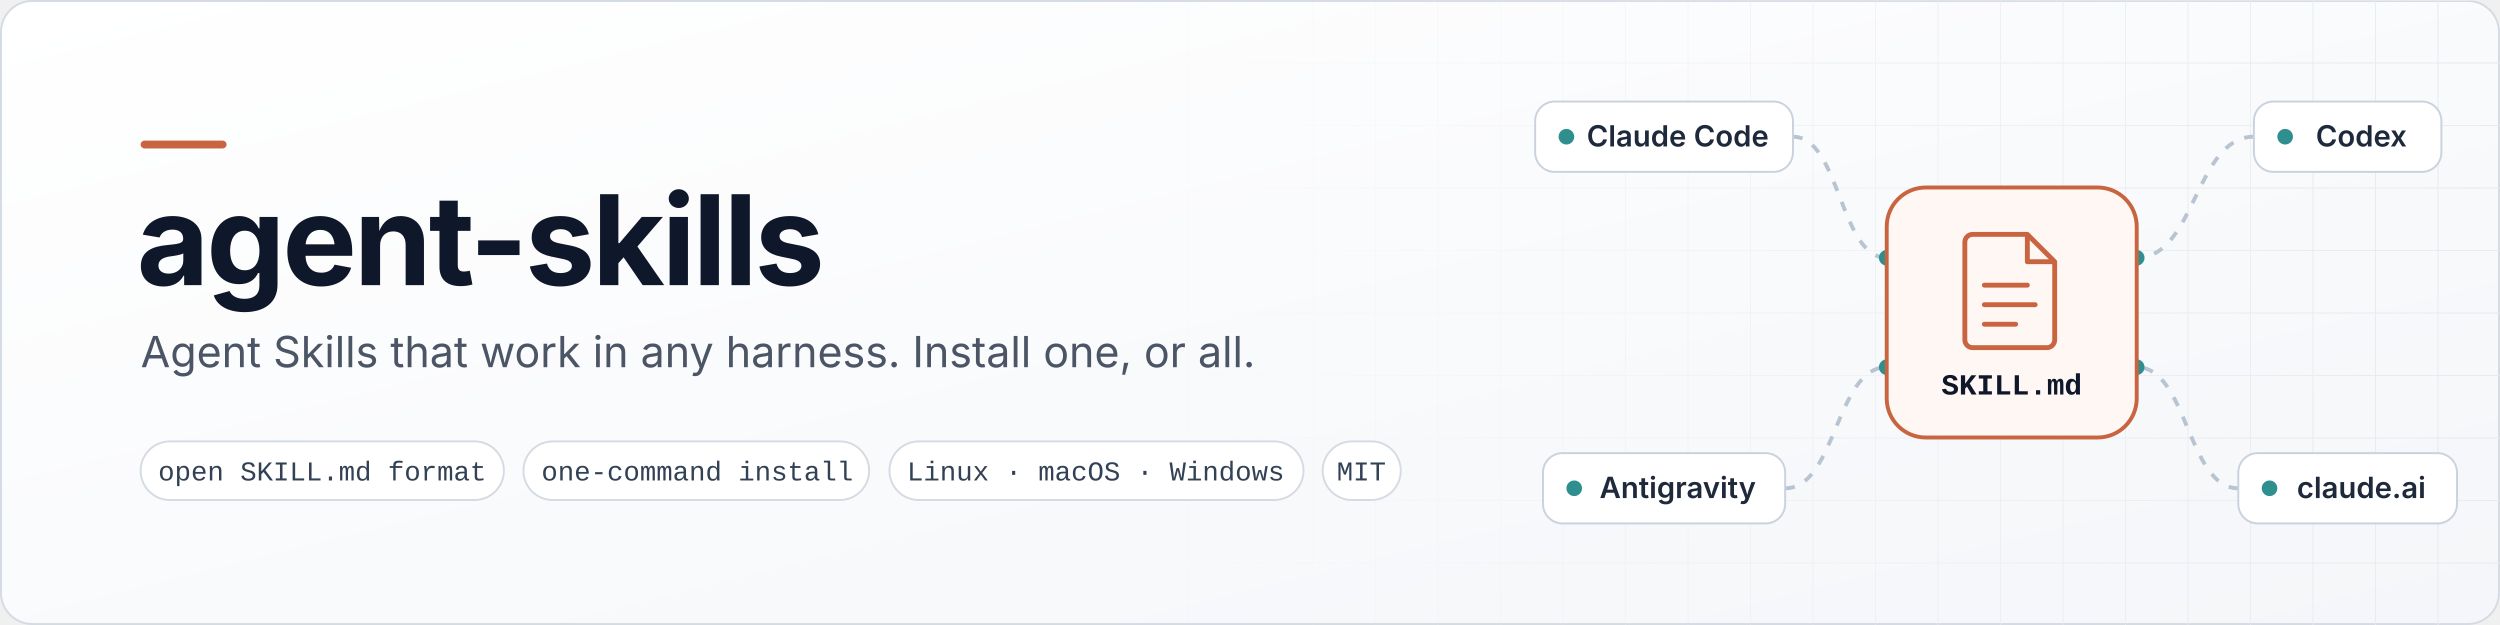
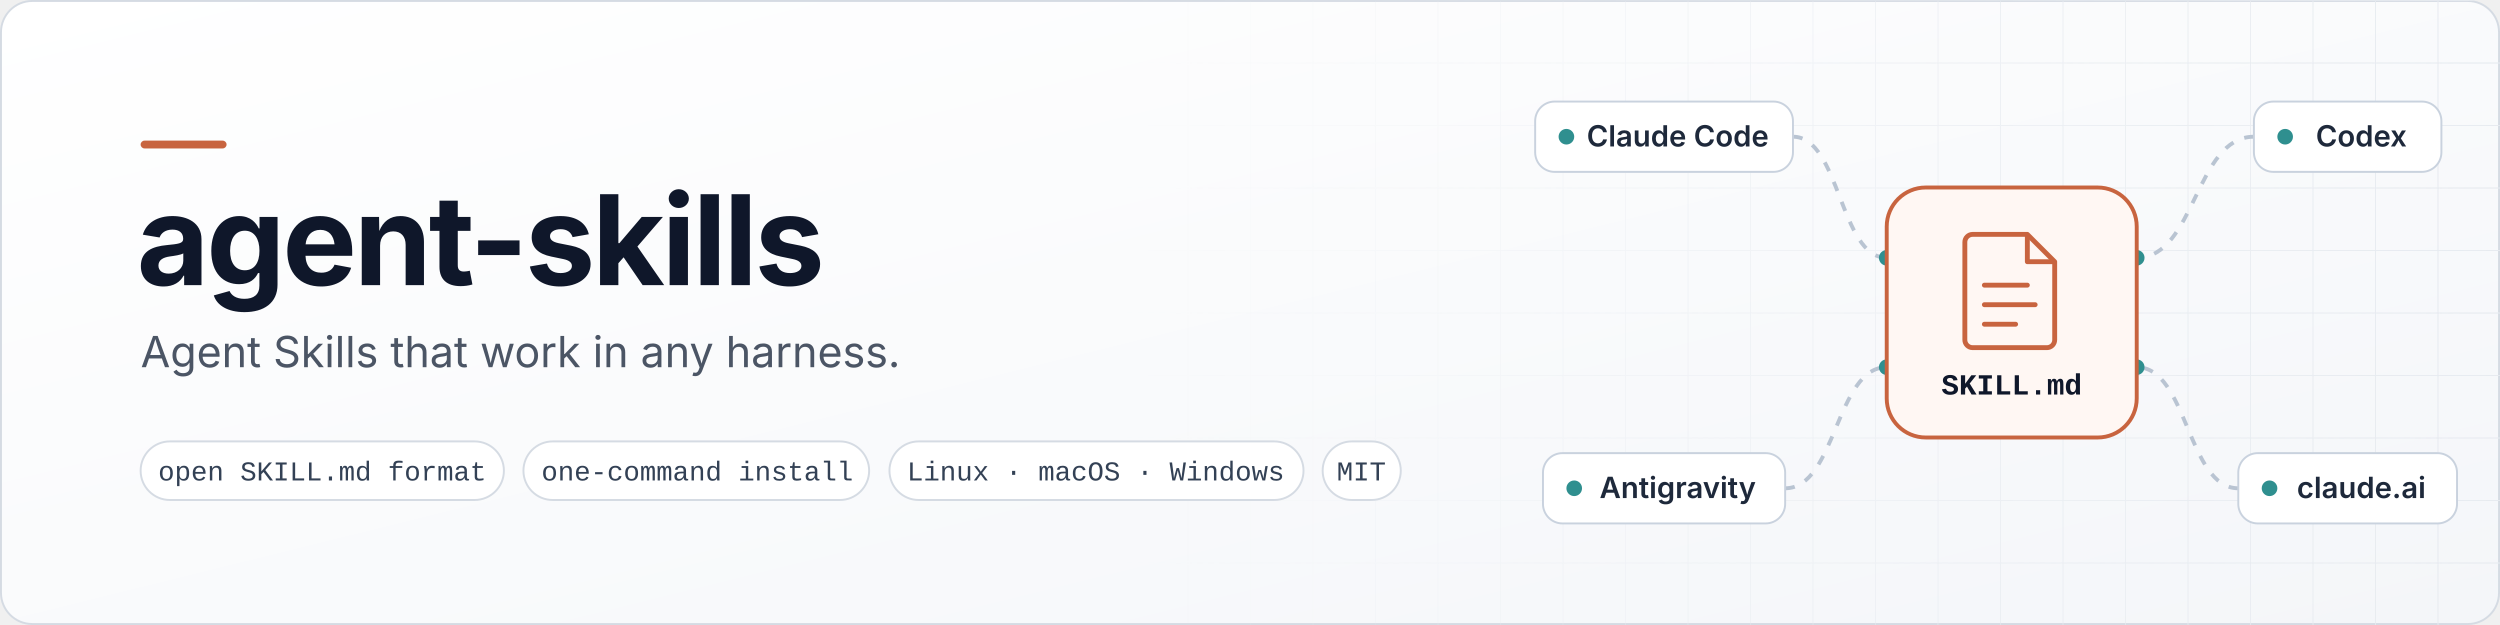
<svg xmlns="http://www.w3.org/2000/svg" width="1280" height="320" viewBox="0 0 1280 320" role="img" aria-label="agent-skills: Agent Skills that work in any harness">
  <defs>
    <linearGradient id="bg" x1="0" y1="0" x2="1" y2="1">
      <stop offset="0" stop-color="#ffffff" />
      <stop offset="1" stop-color="#f4f6f9" />
    </linearGradient>
    <pattern id="grid" width="32" height="32" patternUnits="userSpaceOnUse">
      <path d="M32 0H0V32" fill="none" stroke="#e6eaf0" stroke-width="1" />
    </pattern>
    <linearGradient id="fade" x1="0" y1="0" x2="1" y2="0">
      <stop offset="0.45" stop-color="#fff" stop-opacity="0" />
      <stop offset="1" stop-color="#fff" stop-opacity="1" />
    </linearGradient>
    <mask id="gridmask">
      <rect width="1280" height="320" fill="url(#fade)" />
    </mask>
  </defs>
  <rect x="0.5" y="0.5" width="1279" height="319" rx="16" fill="url(#bg)" stroke="#d5dbe3" />
  <rect width="1280" height="320" rx="16" fill="url(#grid)" mask="url(#gridmask)" />
  <rect x="72" y="72" width="44" height="4" rx="2" fill="#c8643f" />
  <text x="70" y="146" font-family="-apple-system, BlinkMacSystemFont, 'Segoe UI', Inter, Helvetica, Arial, sans-serif" font-size="64" font-weight="700" letter-spacing="-1.5" fill="#0f172a">agent-skills</text>
-   <text x="72" y="188" font-family="-apple-system, BlinkMacSystemFont, 'Segoe UI', Inter, Helvetica, Arial, sans-serif" font-size="22" fill="#4b5565">Agent Skills that work in any harness. Install one, or all.</text>
+   <text x="72" y="188" font-family="-apple-system, BlinkMacSystemFont, 'Segoe UI', Inter, Helvetica, Arial, sans-serif" font-size="22" fill="#4b5565">Agent Skills that work in any harness.</text>
  <rect x="72" y="226" width="186" height="30" rx="15" fill="#ffffff" stroke="#d5dbe3" />
  <text x="165" y="246" text-anchor="middle" font-family="ui-monospace, SFMono-Regular, 'SF Mono', Menlo, Consolas, 'Liberation Mono', monospace" font-size="14" fill="#334155">open SKILL.md format</text>
  <rect x="268.0" y="226" width="177" height="30" rx="15" fill="#ffffff" stroke="#d5dbe3" />
  <text x="357" y="246" text-anchor="middle" font-family="ui-monospace, SFMono-Regular, 'SF Mono', Menlo, Consolas, 'Liberation Mono', monospace" font-size="14" fill="#334155">one-command install</text>
  <rect x="455.4" y="226" width="212" height="30" rx="15" fill="#ffffff" stroke="#d5dbe3" />
  <text x="561" y="246" text-anchor="middle" font-family="ui-monospace, SFMono-Regular, 'SF Mono', Menlo, Consolas, 'Liberation Mono', monospace" font-size="14" fill="#334155">Linux · macOS · Windows</text>
  <rect x="677.2" y="226" width="40" height="30" rx="15" fill="#ffffff" stroke="#d5dbe3" />
  <text x="697" y="246" text-anchor="middle" font-family="ui-monospace, SFMono-Regular, 'SF Mono', Menlo, Consolas, 'Liberation Mono', monospace" font-size="14" fill="#334155">MIT</text>
  <path d="M918 70 C942 70 942 132 966 132" fill="none" stroke="#b9c4d2" stroke-width="2" stroke-dasharray="5 6" />
  <circle cx="966" cy="132" r="4" fill="#2f8f8f" />
  <path d="M1154 70 C1124 70 1124 132 1094 132" fill="none" stroke="#b9c4d2" stroke-width="2" stroke-dasharray="5 6" />
  <circle cx="1094" cy="132" r="4" fill="#2f8f8f" />
  <path d="M914 250 C940 250 940 188 966 188" fill="none" stroke="#b9c4d2" stroke-width="2" stroke-dasharray="5 6" />
  <circle cx="966" cy="188" r="4" fill="#2f8f8f" />
  <path d="M1146 250 C1120 250 1120 188 1094 188" fill="none" stroke="#b9c4d2" stroke-width="2" stroke-dasharray="5 6" />
  <circle cx="1094" cy="188" r="4" fill="#2f8f8f" />
  <rect x="786" y="52" width="132" height="36" rx="10" fill="#ffffff" stroke="#c9d2de" />
  <circle cx="802" cy="70" r="4" fill="#2f8f8f" />
  <text x="859" y="75" text-anchor="middle" font-family="-apple-system, BlinkMacSystemFont, 'Segoe UI', Inter, Helvetica, Arial, sans-serif" font-size="15" font-weight="600" fill="#1e293b">Claude Code</text>
  <rect x="1154" y="52" width="96" height="36" rx="10" fill="#ffffff" stroke="#c9d2de" />
  <circle cx="1170" cy="70" r="4" fill="#2f8f8f" />
  <text x="1209" y="75" text-anchor="middle" font-family="-apple-system, BlinkMacSystemFont, 'Segoe UI', Inter, Helvetica, Arial, sans-serif" font-size="15" font-weight="600" fill="#1e293b">Codex</text>
  <rect x="790" y="232" width="124" height="36" rx="10" fill="#ffffff" stroke="#c9d2de" />
  <circle cx="806" cy="250" r="4" fill="#2f8f8f" />
  <text x="859" y="255" text-anchor="middle" font-family="-apple-system, BlinkMacSystemFont, 'Segoe UI', Inter, Helvetica, Arial, sans-serif" font-size="15" font-weight="600" fill="#1e293b">Antigravity</text>
  <rect x="1146" y="232" width="112" height="36" rx="10" fill="#ffffff" stroke="#c9d2de" />
  <circle cx="1162" cy="250" r="4" fill="#2f8f8f" />
  <text x="1209" y="255" text-anchor="middle" font-family="-apple-system, BlinkMacSystemFont, 'Segoe UI', Inter, Helvetica, Arial, sans-serif" font-size="15" font-weight="600" fill="#1e293b">claude.ai</text>
  <rect x="966" y="96" width="128" height="128" rx="20" fill="#fff7f3" stroke="#c8643f" stroke-width="2" />
  <path d="M1010 120h28l14 14v40a4 4 0 0 1-4 4h-38a4 4 0 0 1-4-4v-50a4 4 0 0 1 4-4z" fill="none" stroke="#c8643f" stroke-width="2.5" stroke-linejoin="round" />
  <path d="M1038 120v14h14" fill="none" stroke="#c8643f" stroke-width="2.5" stroke-linejoin="round" />
  <path d="M1016 146h22M1016 156h26M1016 166h16" stroke="#c8643f" stroke-width="2.5" stroke-linecap="round" />
  <text x="1030" y="202" text-anchor="middle" font-family="ui-monospace, SFMono-Regular, 'SF Mono', Menlo, Consolas, 'Liberation Mono', monospace" font-size="15" font-weight="600" fill="#0f172a">SKILL.md</text>
</svg>
